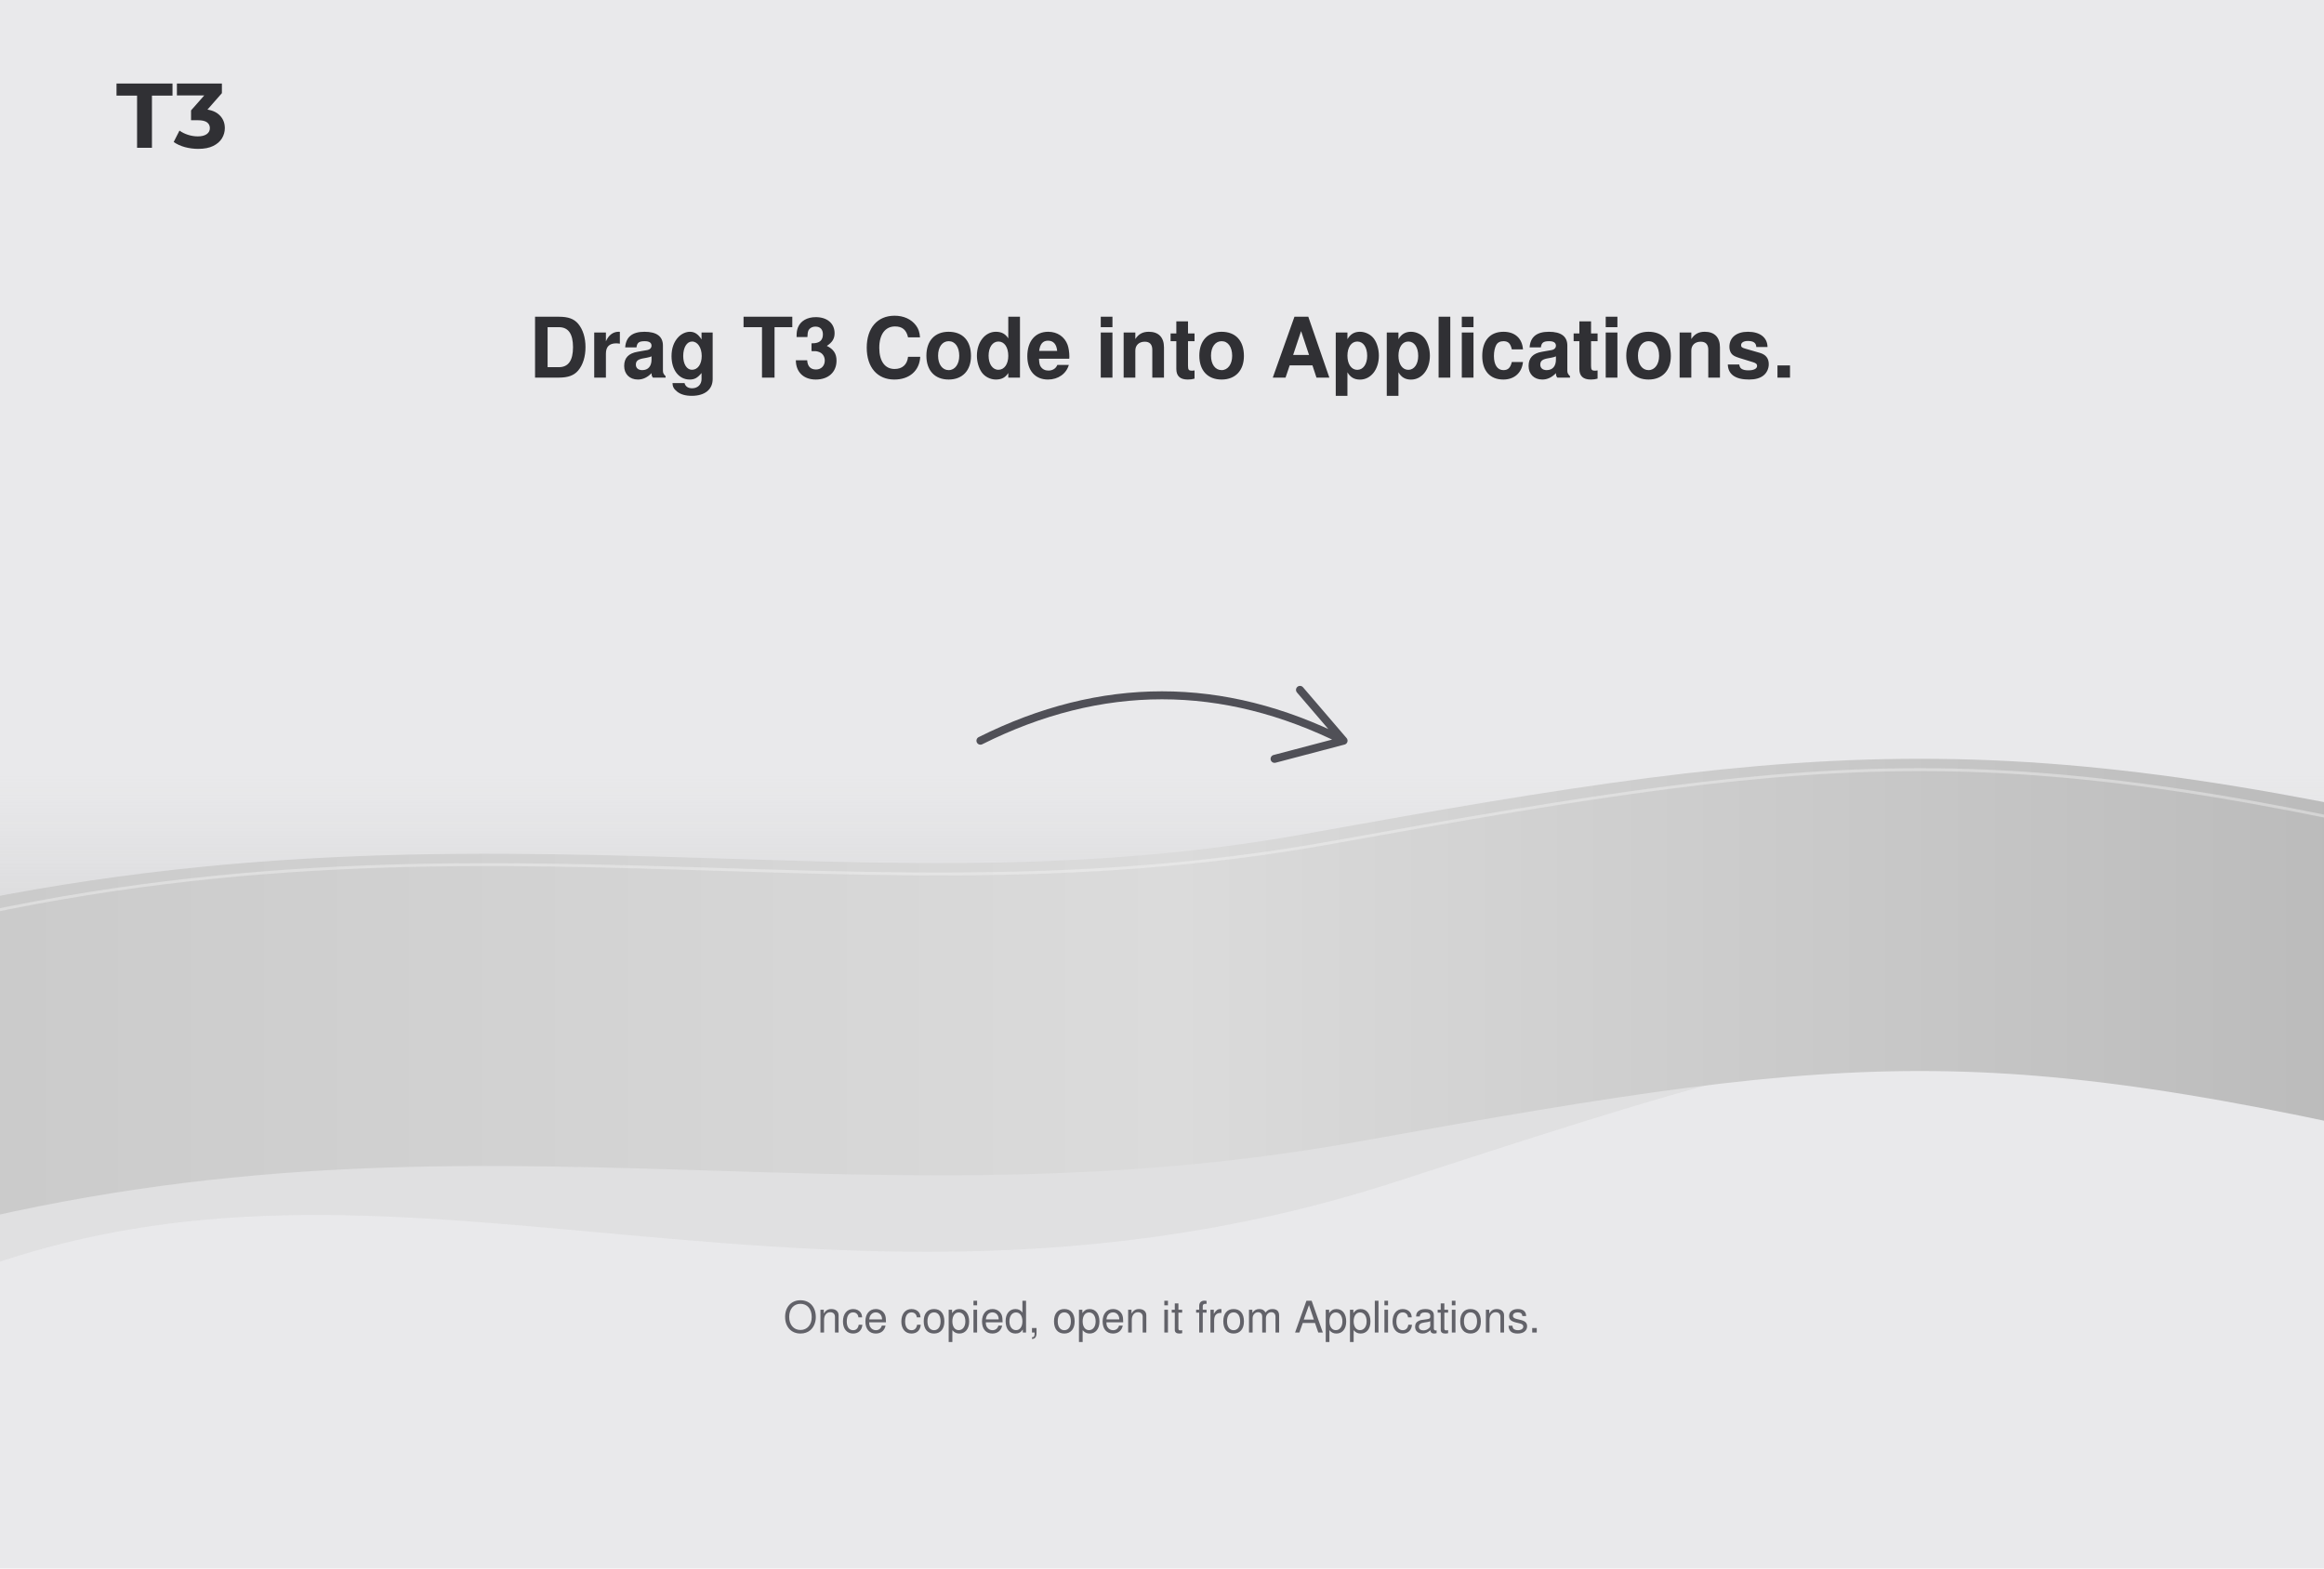
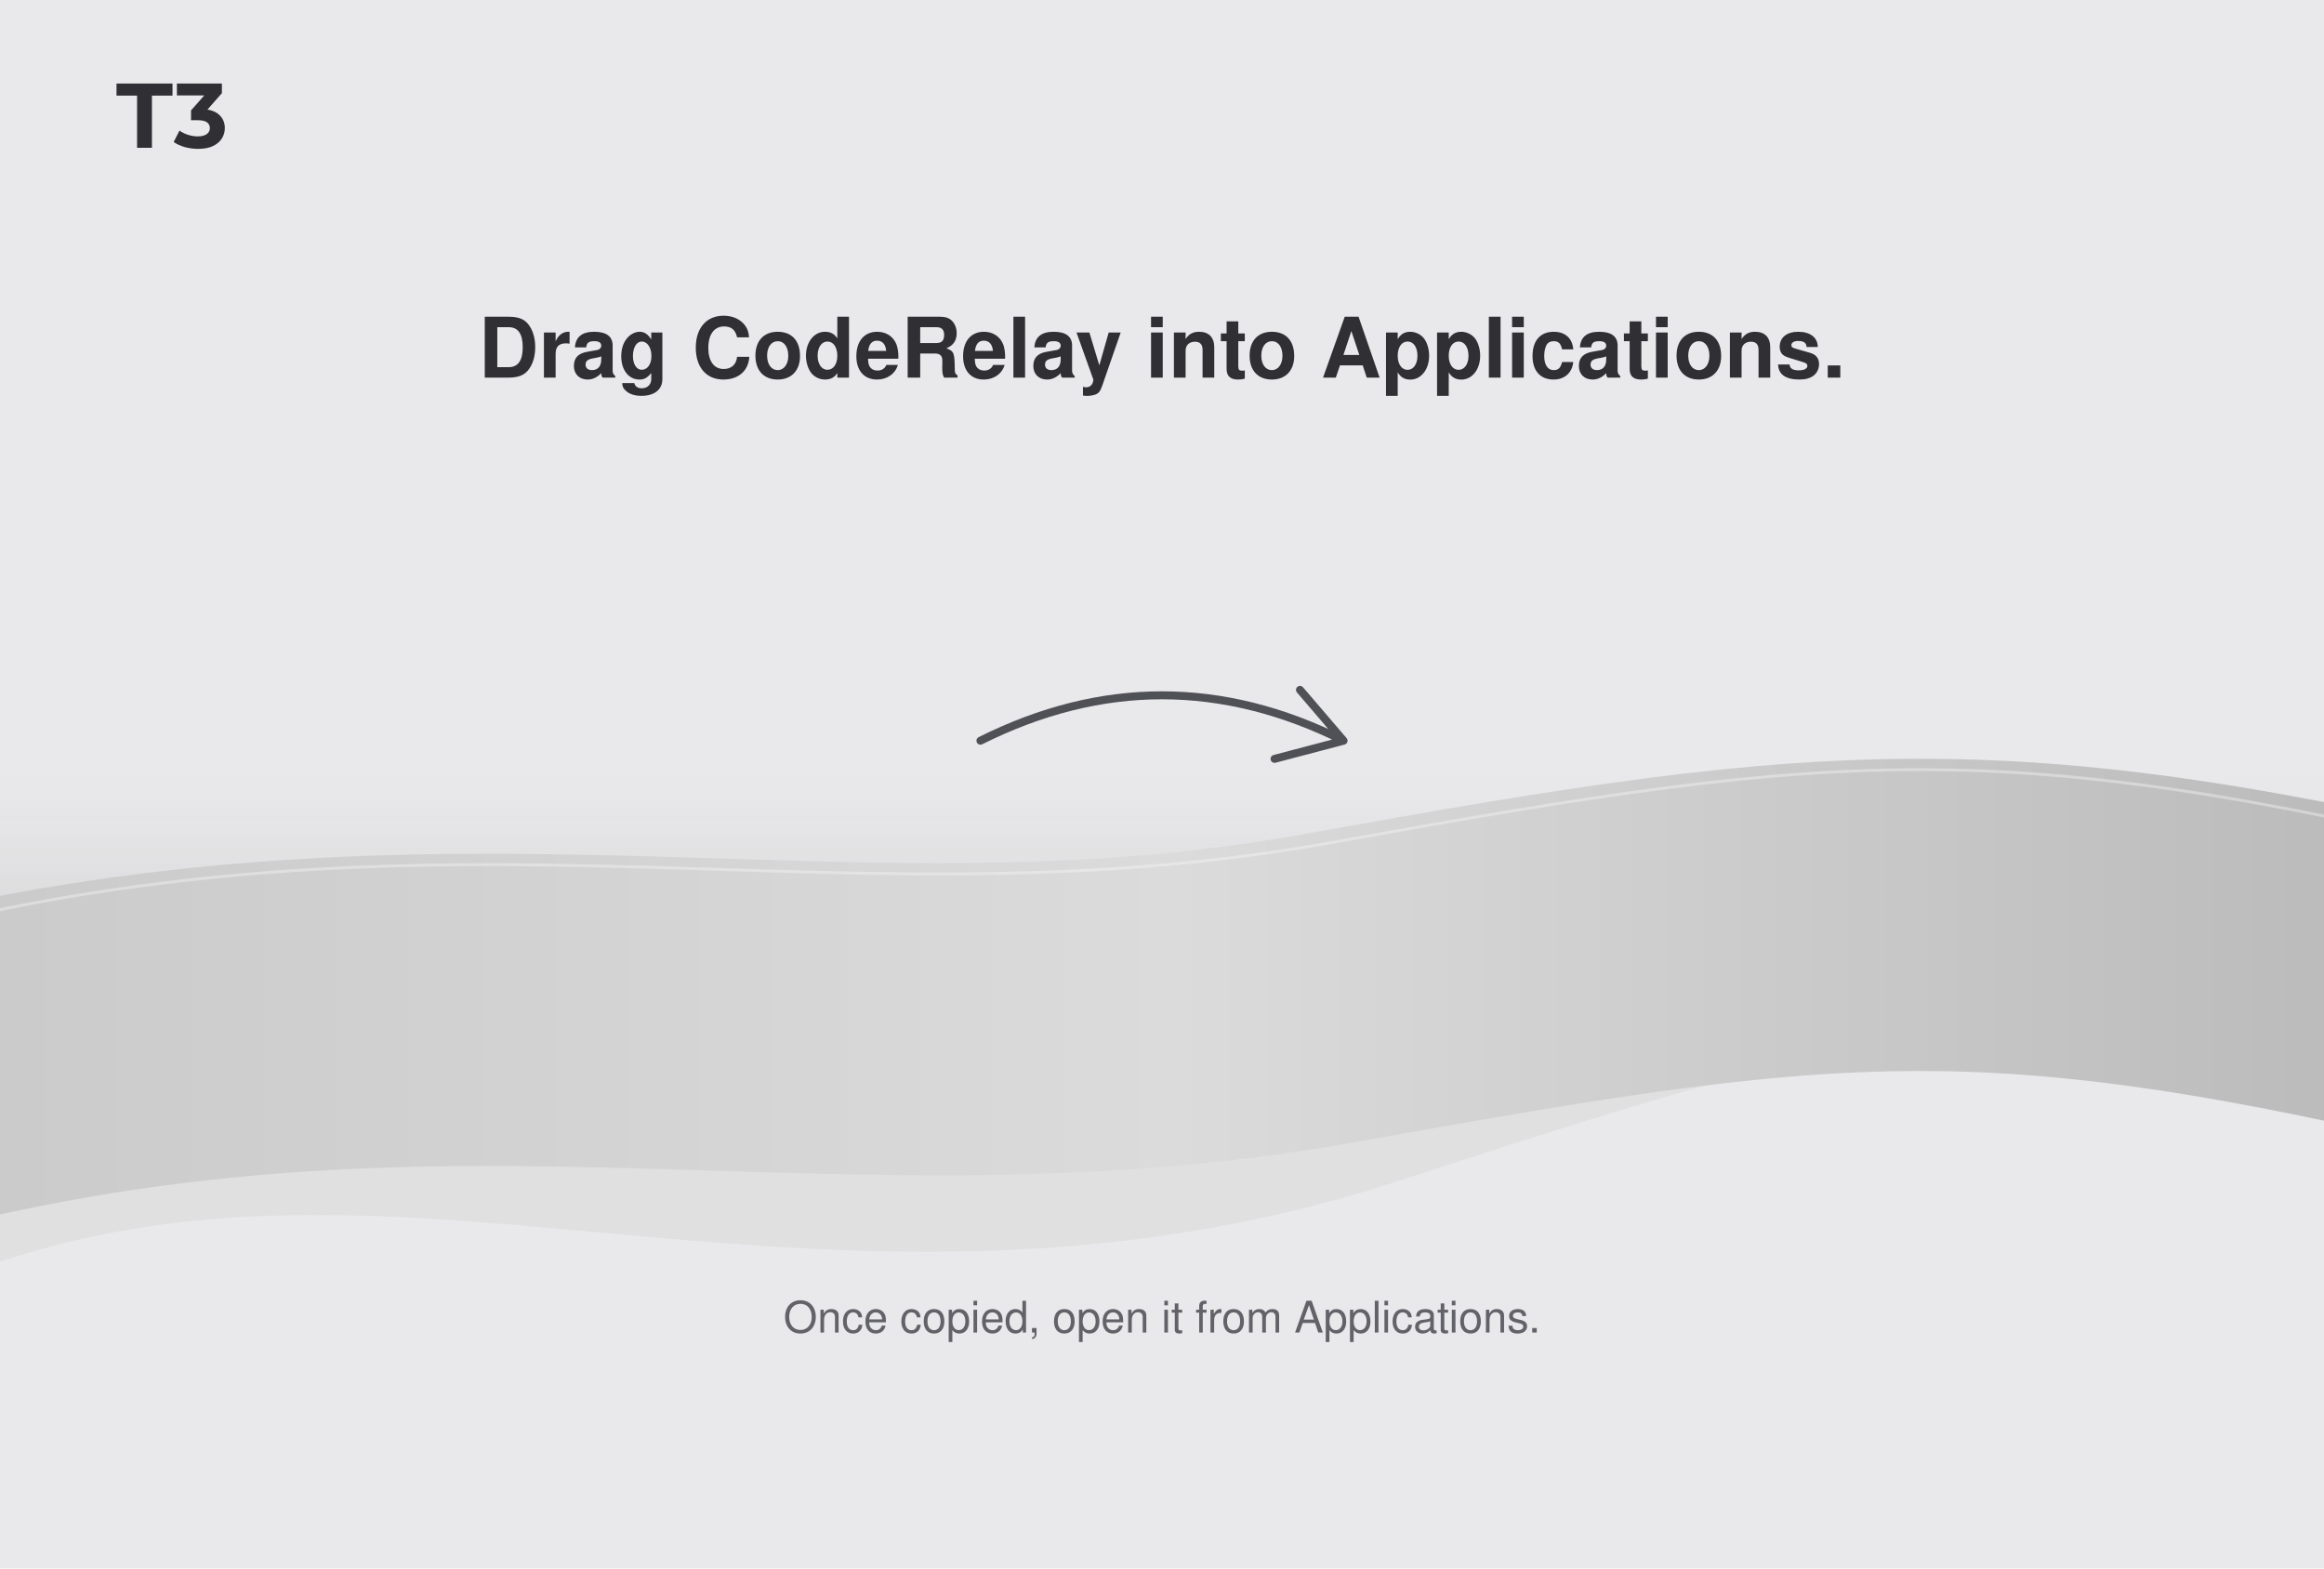
<svg xmlns="http://www.w3.org/2000/svg" width="1280" height="864" viewBox="0 0 640 432">
  <defs>
    <linearGradient id="veil" x1="0" y1="0" x2="0" y2="1">
      <stop stop-color="#B7B7B7" stop-opacity="0" />
      <stop offset=".55" stop-color="#A5A5A5" stop-opacity=".24" />
      <stop offset="1" stop-color="#D1D1D1" stop-opacity=".4" />
    </linearGradient>
    <linearGradient id="silk" x1="0" y1="0" x2="1" y2="0">
      <stop stop-color="#C8C8C8" />
      <stop offset=".5" stop-color="#DBDBDB" />
      <stop offset="1" stop-color="#B5B5B5" />
    </linearGradient>
  </defs>
  <rect width="640" height="432" fill="#E9E9EB" />
  <path d="M-60 293C95 220 214 304 362 256S559 191 707 257" stroke="url(#veil)" stroke-width="146" fill="none" opacity="1" stroke-linecap="round" stroke-linejoin="round" />
  <path d="M-60 306C113 252 223 298 367 272S553 242 707 280" stroke="url(#silk)" stroke-width="86" fill="none" opacity="1" stroke-linecap="round" stroke-linejoin="round" />
  <path d="M-60 266C113 212 223 258 367 232S553 202 707 240" stroke="#F5F5F5" stroke-width="0.8" fill="none" opacity="0.42" stroke-linecap="round" stroke-linejoin="round" />
  <svg x="32" y="23" width="30" height="18" viewBox="15.531 37 94.394 56.96" fill="#303034">
    <path d="M33.451 93V47.56H15.531V37H64.331V47.56H46.411V93H33.451ZM86.725 93.96C82.832 93.96 78.965 93.453 75.125 92.44C71.285 91.373 68.032 89.88 65.365 87.96L70.405 78.04C72.539 79.587 75.019 80.813 77.845 81.72C80.672 82.627 83.525 83.08 86.405 83.08C89.659 83.08 92.219 82.44 94.085 81.16C95.952 79.88 96.885 78.12 96.885 75.88C96.885 73.747 96.059 72.067 94.405 70.84C92.752 69.613 90.085 69 86.405 69H80.485V60.44L96.085 42.76L97.525 47.4H68.165V37H107.365V45.4L91.845 63.08L85.285 59.32H89.045C95.925 59.32 101.125 60.867 104.645 63.96C108.165 67.053 109.925 71.027 109.925 75.88C109.925 79.027 109.099 81.987 107.445 84.76C105.792 87.48 103.259 89.693 99.845 91.4C96.432 93.107 92.059 93.96 86.725 93.96Z" />
  </svg>
-   <text x="320" y="104" fill="#303034" font-family="Helvetica" font-size="23" font-weight="700" text-anchor="middle">Drag T3 Code into Applications.</text>
+   <text x="320" y="104" fill="#303034" font-family="Helvetica" font-size="23" font-weight="700" text-anchor="middle">Drag CodeRelay into Applications.</text>
  <path d="M270 204Q320 179 370 204M358 190L370 204L351 209" stroke="#505057" stroke-width="2.2" fill="none" opacity="1" stroke-linecap="round" stroke-linejoin="round" />
  <text x="320" y="367" fill="#626269" font-family="Helvetica" font-size="12" font-weight="400" text-anchor="middle">Once copied, open it from Applications.</text>
</svg>
